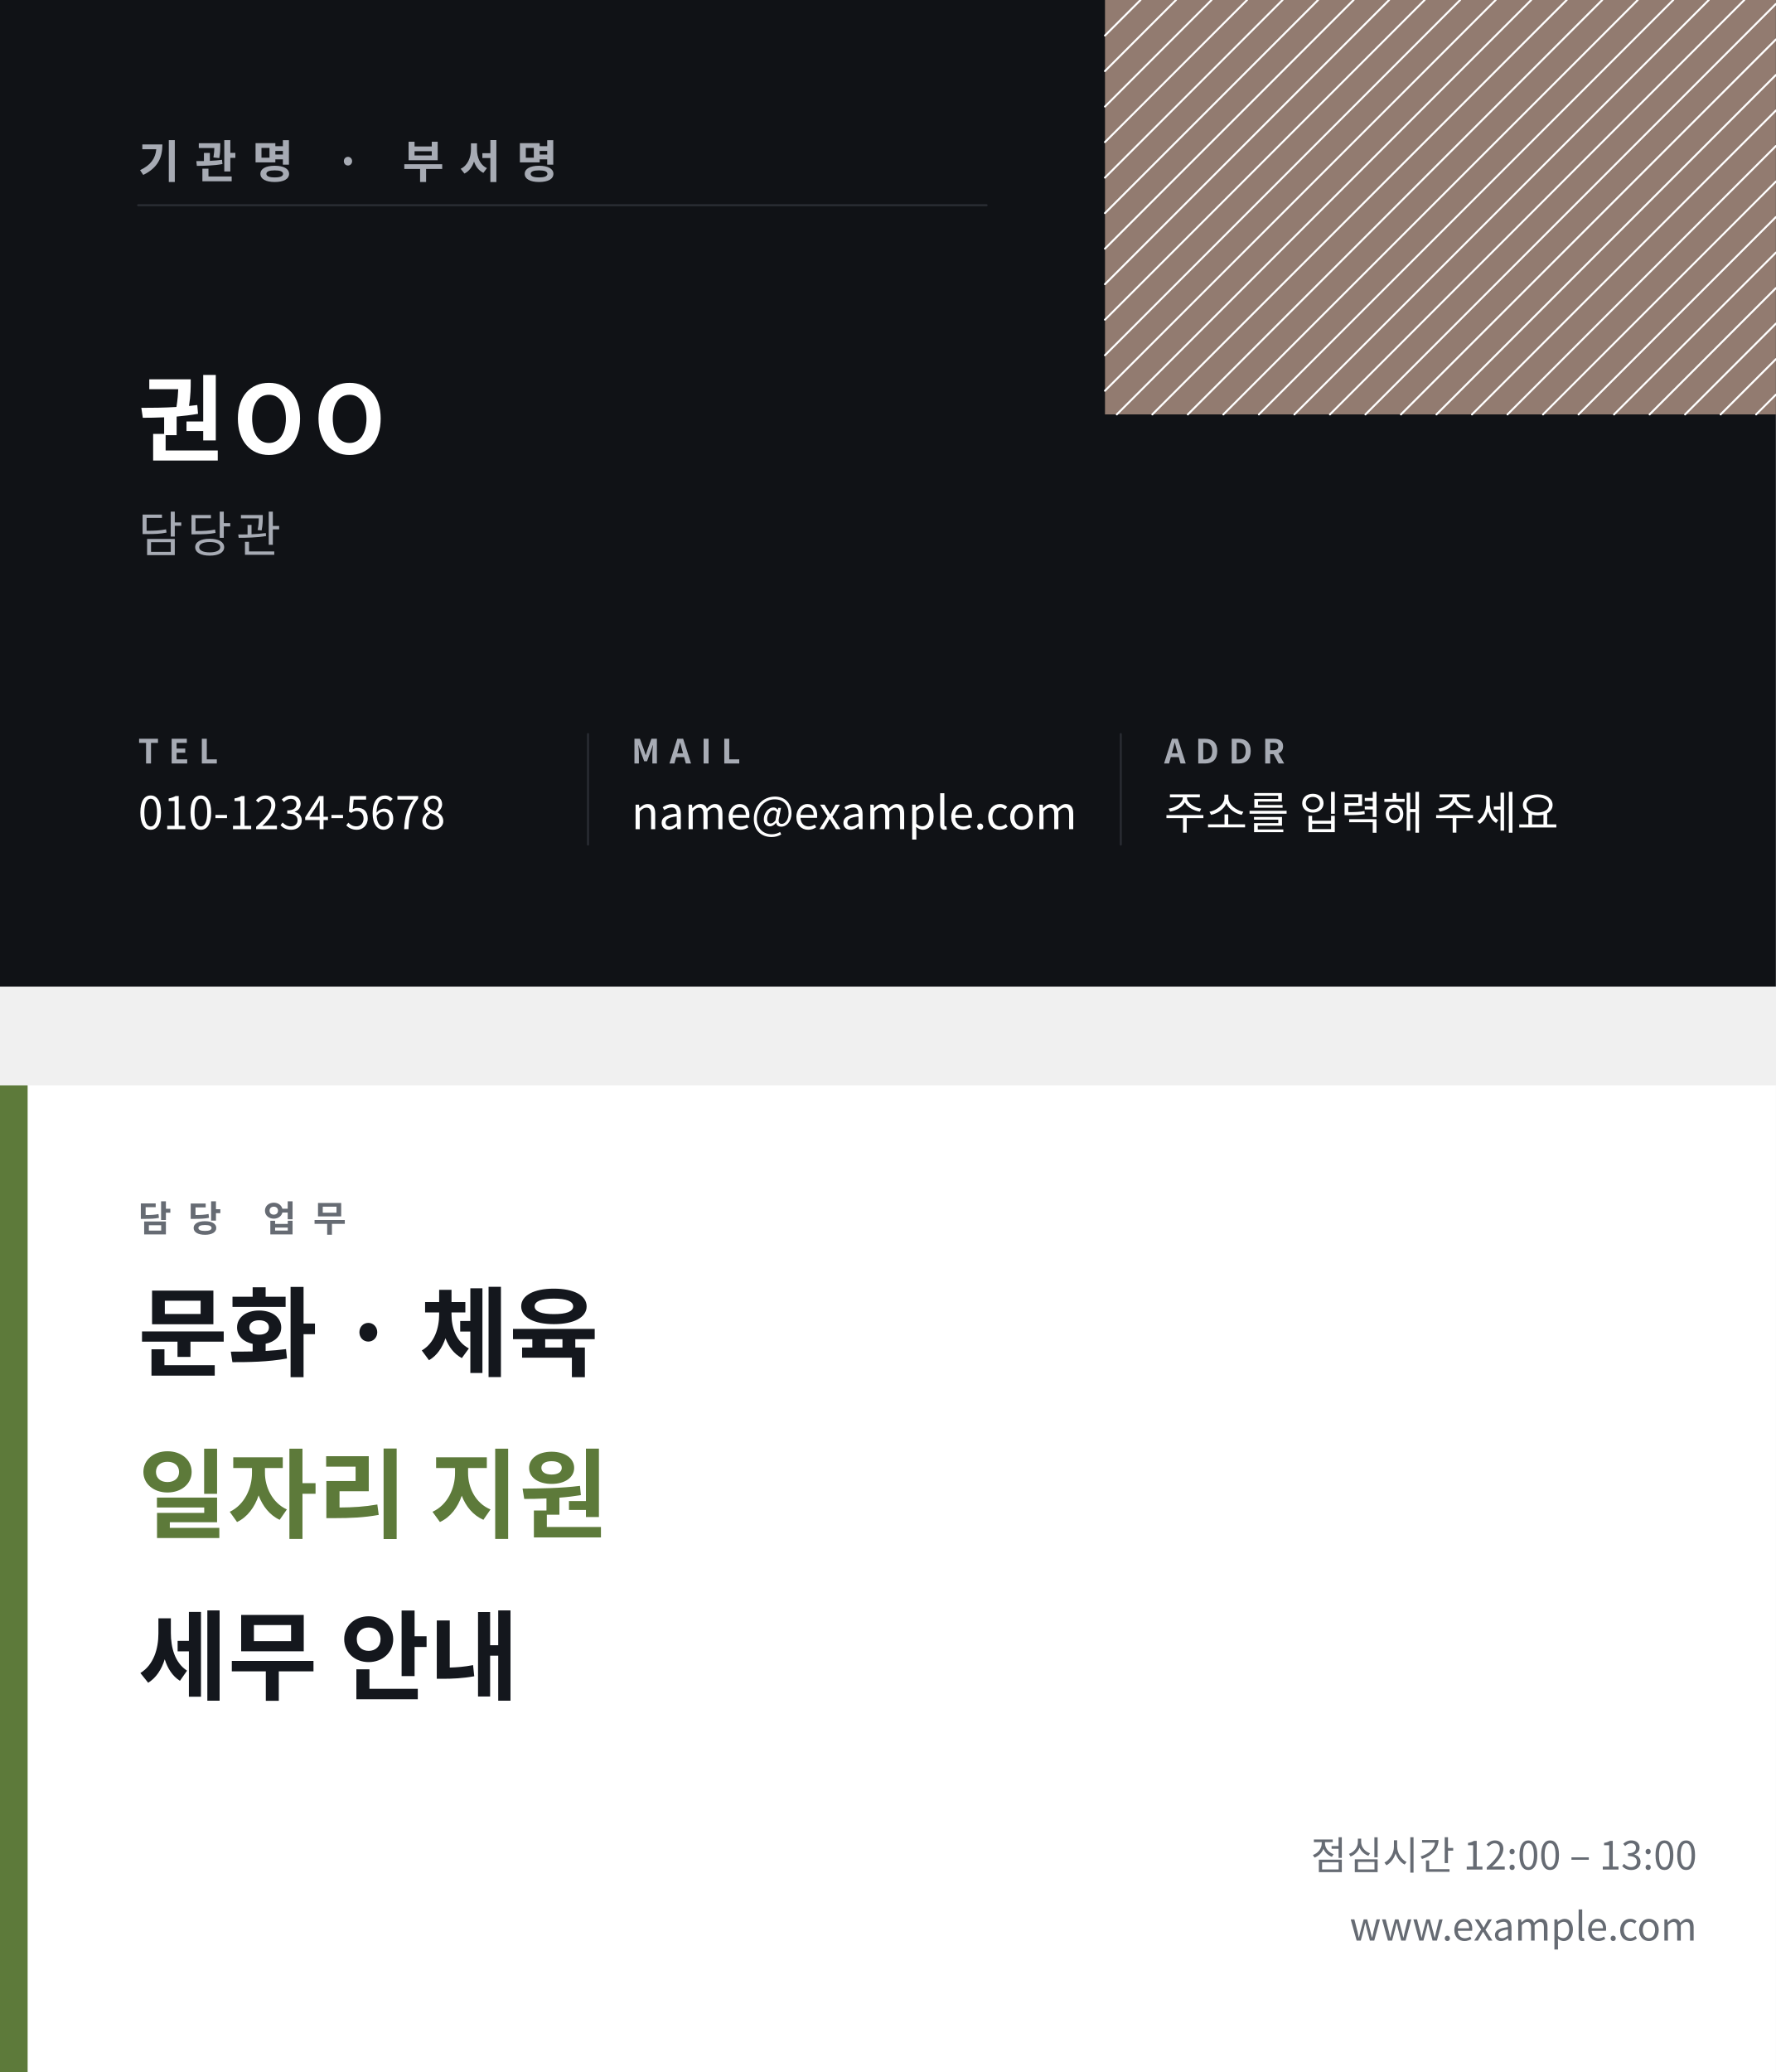
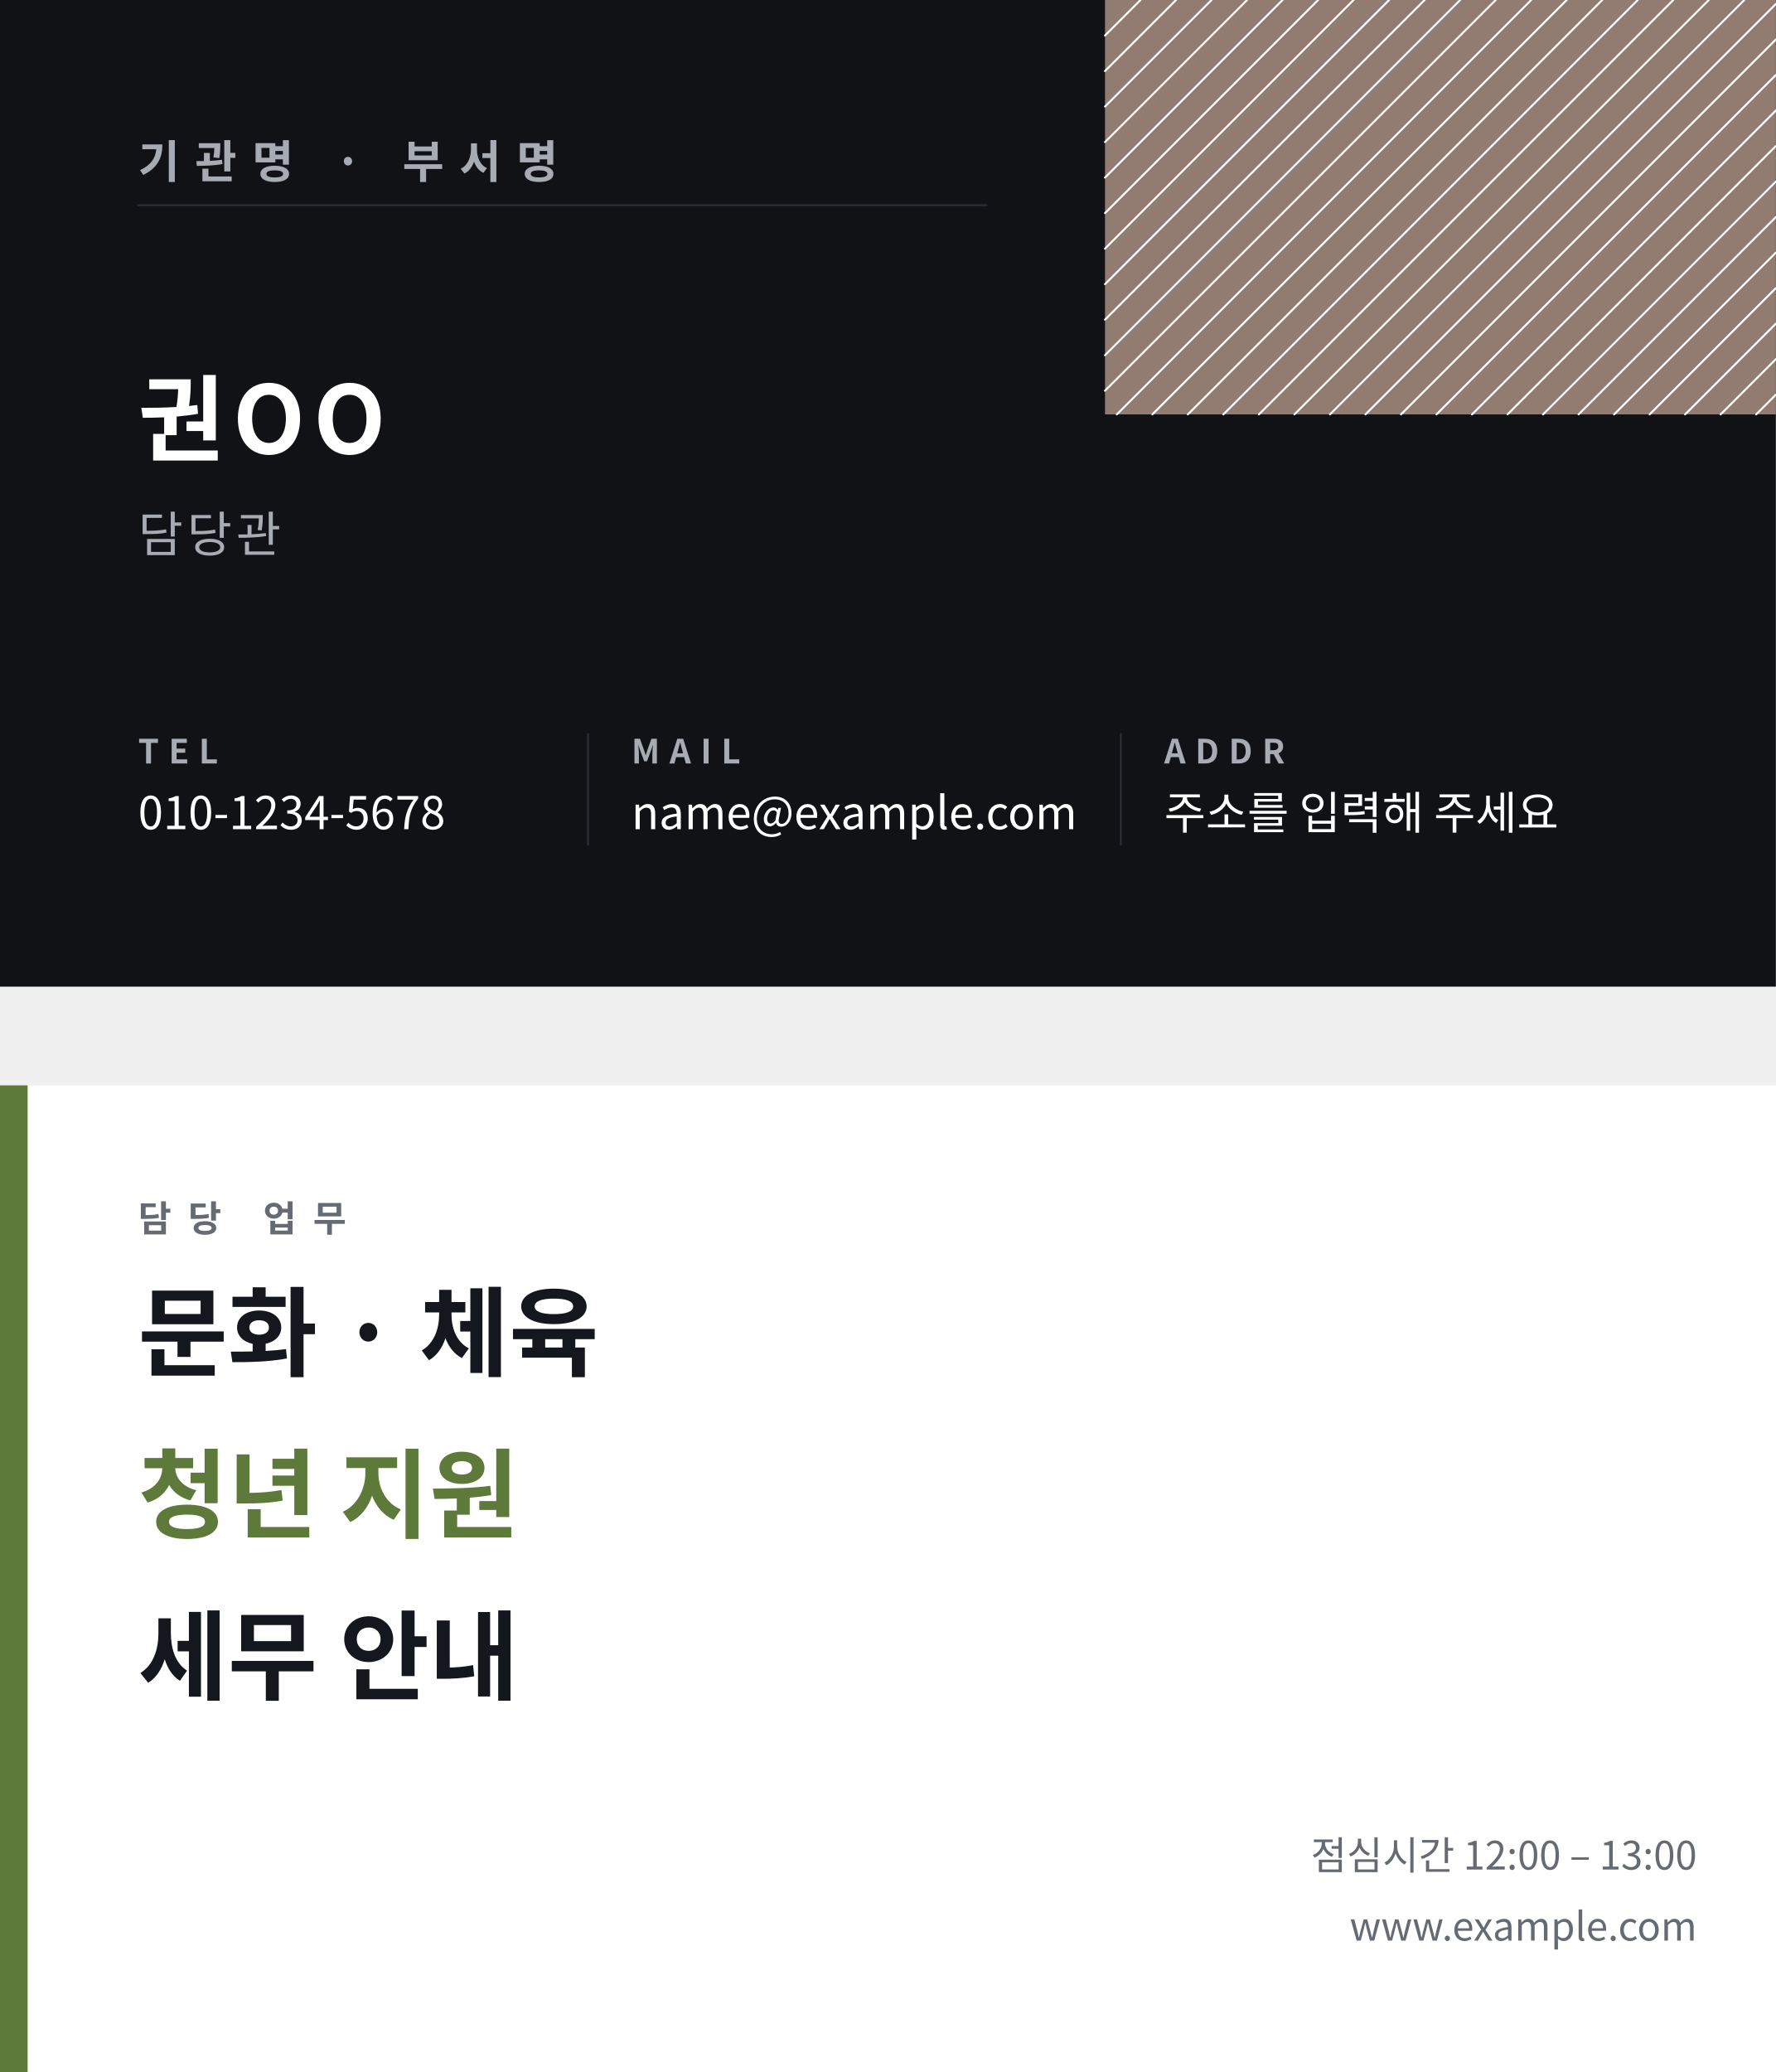
<svg xmlns="http://www.w3.org/2000/svg" width="90mm" height="105mm" viewBox="0 0 900 1050">
  <g id="front">
    <rect width="900" height="500" fill="#101216" />
    <rect x="560" y="0" width="340" height="210" fill="#927B70" />
    <line x1="560" y1="18" x2="578" y2="0" stroke="#FFFFFF" stroke-width="1" stroke-linecap="round" />
    <line x1="560" y1="36" x2="596" y2="0" stroke="#FFFFFF" stroke-width="1" stroke-linecap="round" />
    <line x1="560" y1="54" x2="614" y2="0" stroke="#FFFFFF" stroke-width="1" stroke-linecap="round" />
    <line x1="560" y1="72" x2="632" y2="0" stroke="#FFFFFF" stroke-width="1" stroke-linecap="round" />
    <line x1="560" y1="90" x2="650" y2="0" stroke="#FFFFFF" stroke-width="1" stroke-linecap="round" />
    <line x1="560" y1="108" x2="668" y2="0" stroke="#FFFFFF" stroke-width="1" stroke-linecap="round" />
    <line x1="560" y1="126" x2="686" y2="0" stroke="#FFFFFF" stroke-width="1" stroke-linecap="round" />
    <line x1="560" y1="144" x2="704" y2="0" stroke="#FFFFFF" stroke-width="1" stroke-linecap="round" />
    <line x1="560" y1="162" x2="722" y2="0" stroke="#FFFFFF" stroke-width="1" stroke-linecap="round" />
    <line x1="560" y1="180" x2="740" y2="0" stroke="#FFFFFF" stroke-width="1" stroke-linecap="round" />
    <line x1="560" y1="198" x2="758" y2="0" stroke="#FFFFFF" stroke-width="1" stroke-linecap="round" />
    <line x1="566" y1="210" x2="776" y2="0" stroke="#FFFFFF" stroke-width="1" stroke-linecap="round" />
    <line x1="584" y1="210" x2="794" y2="0" stroke="#FFFFFF" stroke-width="1" stroke-linecap="round" />
    <line x1="602" y1="210" x2="812" y2="0" stroke="#FFFFFF" stroke-width="1" stroke-linecap="round" />
    <line x1="620" y1="210" x2="830" y2="0" stroke="#FFFFFF" stroke-width="1" stroke-linecap="round" />
    <line x1="638" y1="210" x2="848" y2="0" stroke="#FFFFFF" stroke-width="1" stroke-linecap="round" />
    <line x1="656" y1="210" x2="866" y2="0" stroke="#FFFFFF" stroke-width="1" stroke-linecap="round" />
    <line x1="674" y1="210" x2="884" y2="0" stroke="#FFFFFF" stroke-width="1" stroke-linecap="round" />
    <line x1="692" y1="210" x2="900" y2="2" stroke="#FFFFFF" stroke-width="1" stroke-linecap="round" />
    <line x1="710" y1="210" x2="900" y2="20" stroke="#FFFFFF" stroke-width="1" stroke-linecap="round" />
    <line x1="728" y1="210" x2="900" y2="38" stroke="#FFFFFF" stroke-width="1" stroke-linecap="round" />
    <line x1="746" y1="210" x2="900" y2="56" stroke="#FFFFFF" stroke-width="1" stroke-linecap="round" />
    <line x1="764" y1="210" x2="900" y2="74" stroke="#FFFFFF" stroke-width="1" stroke-linecap="round" />
    <line x1="782" y1="210" x2="900" y2="92" stroke="#FFFFFF" stroke-width="1" stroke-linecap="round" />
    <line x1="800" y1="210" x2="900" y2="110" stroke="#FFFFFF" stroke-width="1" stroke-linecap="round" />
    <line x1="818" y1="210" x2="900" y2="128" stroke="#FFFFFF" stroke-width="1" stroke-linecap="round" />
    <line x1="836" y1="210" x2="900" y2="146" stroke="#FFFFFF" stroke-width="1" stroke-linecap="round" />
    <line x1="854" y1="210" x2="900" y2="164" stroke="#FFFFFF" stroke-width="1" stroke-linecap="round" />
    <line x1="872" y1="210" x2="900" y2="182" stroke="#FFFFFF" stroke-width="1" stroke-linecap="round" />
    <line x1="890" y1="210" x2="900" y2="200" stroke="#FFFFFF" stroke-width="1" stroke-linecap="round" />
    <text font-family="Pretendard,'Noto Sans KR','Noto Sans CJK KR','Malgun Gothic','Apple SD Gothic Neo',sans-serif" font-size="22.9" font-weight="700" fill="#A7ABB4" text-anchor="start" letter-spacing="7.8">
      <tspan x="70" y="90.2">기관명 · 부서명</tspan>
    </text>
    <line x1="70" y1="104" x2="500" y2="104" stroke="#2A2D34" stroke-width="1" stroke-linecap="round" />
    <text font-family="Pretendard,'Noto Sans KR','Noto Sans CJK KR','Malgun Gothic','Apple SD Gothic Neo',sans-serif" font-size="47.6" font-weight="700" fill="#FFFFFF" text-anchor="start" letter-spacing="4.2">
      <tspan x="70" y="229.9">권OO</tspan>
    </text>
    <text font-family="Pretendard,'Noto Sans KR','Noto Sans CJK KR','Malgun Gothic','Apple SD Gothic Neo',sans-serif" font-size="24.7" font-weight="400" fill="#A7ABB4" text-anchor="start" letter-spacing="2.1">
      <tspan x="70" y="279.7">담당관</tspan>
    </text>
    <text font-family="Pretendard,'Noto Sans KR','Noto Sans CJK KR','Malgun Gothic','Apple SD Gothic Neo',sans-serif" font-size="16.9" font-weight="700" fill="#A7ABB4" text-anchor="start" letter-spacing="4.9">
      <tspan x="70" y="386.9">TEL</tspan>
    </text>
    <text font-family="Pretendard,'Noto Sans KR','Noto Sans CJK KR','Malgun Gothic','Apple SD Gothic Neo',sans-serif" font-size="22.9" font-weight="400" fill="#FFFFFF" text-anchor="start">
      <tspan x="70" y="420.2">010-1234-5678</tspan>
    </text>
    <line x1="298" y1="372" x2="298" y2="428" stroke="#2A2D34" stroke-width="1" stroke-linecap="round" />
    <text font-family="Pretendard,'Noto Sans KR','Noto Sans CJK KR','Malgun Gothic','Apple SD Gothic Neo',sans-serif" font-size="16.9" font-weight="700" fill="#A7ABB4" text-anchor="start" letter-spacing="4.9">
      <tspan x="320" y="386.9">MAIL</tspan>
    </text>
    <text font-family="Pretendard,'Noto Sans KR','Noto Sans CJK KR','Malgun Gothic','Apple SD Gothic Neo',sans-serif" font-size="22.9" font-weight="400" fill="#FFFFFF" text-anchor="start">
      <tspan x="320" y="420.2">name@example.com</tspan>
    </text>
    <line x1="568" y1="372" x2="568" y2="428" stroke="#2A2D34" stroke-width="1" stroke-linecap="round" />
    <text font-family="Pretendard,'Noto Sans KR','Noto Sans CJK KR','Malgun Gothic','Apple SD Gothic Neo',sans-serif" font-size="16.9" font-weight="700" fill="#A7ABB4" text-anchor="start" letter-spacing="4.9">
      <tspan x="590" y="386.9">ADDR</tspan>
    </text>
    <text font-family="Pretendard,'Noto Sans KR','Noto Sans CJK KR','Malgun Gothic','Apple SD Gothic Neo',sans-serif" font-size="22.9" font-weight="400" fill="#FFFFFF" text-anchor="start">
      <tspan x="590" y="420.2">주소를 입력해 주세요</tspan>
    </text>
  </g>
  <g id="back" transform="translate(0 550)">
    <rect width="900" height="500" fill="#FFFFFF" />
    <rect x="0" y="0" width="14" height="500" fill="#5D7A3A" />
    <text font-family="Pretendard,'Noto Sans KR','Noto Sans CJK KR','Malgun Gothic','Apple SD Gothic Neo',sans-serif" font-size="18.3" font-weight="700" fill="#666B73" text-anchor="start" letter-spacing="8.5">
      <tspan x="70" y="74.1">담당 업무</tspan>
    </text>
    <text font-family="Pretendard,'Noto Sans KR','Noto Sans CJK KR','Malgun Gothic','Apple SD Gothic Neo',sans-serif" font-size="49.4" font-weight="700" fill="#14171D" text-anchor="start">
      <tspan x="70" y="143.5">문화 · 체육</tspan>
    </text>
    <text font-family="Pretendard,'Noto Sans KR','Noto Sans CJK KR','Malgun Gothic','Apple SD Gothic Neo',sans-serif" font-size="49.4" font-weight="700" fill="#5D7A3A" text-anchor="start">
-       <tspan x="70" y="225.5">일자리 지원</tspan>
+       <tspan x="70" y="225.5">청년 지원</tspan>
    </text>
    <text font-family="Pretendard,'Noto Sans KR','Noto Sans CJK KR','Malgun Gothic','Apple SD Gothic Neo',sans-serif" font-size="49.4" font-weight="700" fill="#14171D" text-anchor="start">
      <tspan x="70" y="307.5">세무 안내</tspan>
    </text>
    <text font-family="Pretendard,'Noto Sans KR','Noto Sans CJK KR','Malgun Gothic','Apple SD Gothic Neo',sans-serif" font-size="19.8" font-weight="400" fill="#666B73" text-anchor="end">
      <tspan x="860" y="397.4">점심시간 12:00 – 13:00</tspan>
    </text>
    <text font-family="Pretendard,'Noto Sans KR','Noto Sans CJK KR','Malgun Gothic','Apple SD Gothic Neo',sans-serif" font-size="19.8" font-weight="400" fill="#666B73" text-anchor="end">
      <tspan x="860" y="433.4">www.example.com</tspan>
    </text>
  </g>
</svg>
